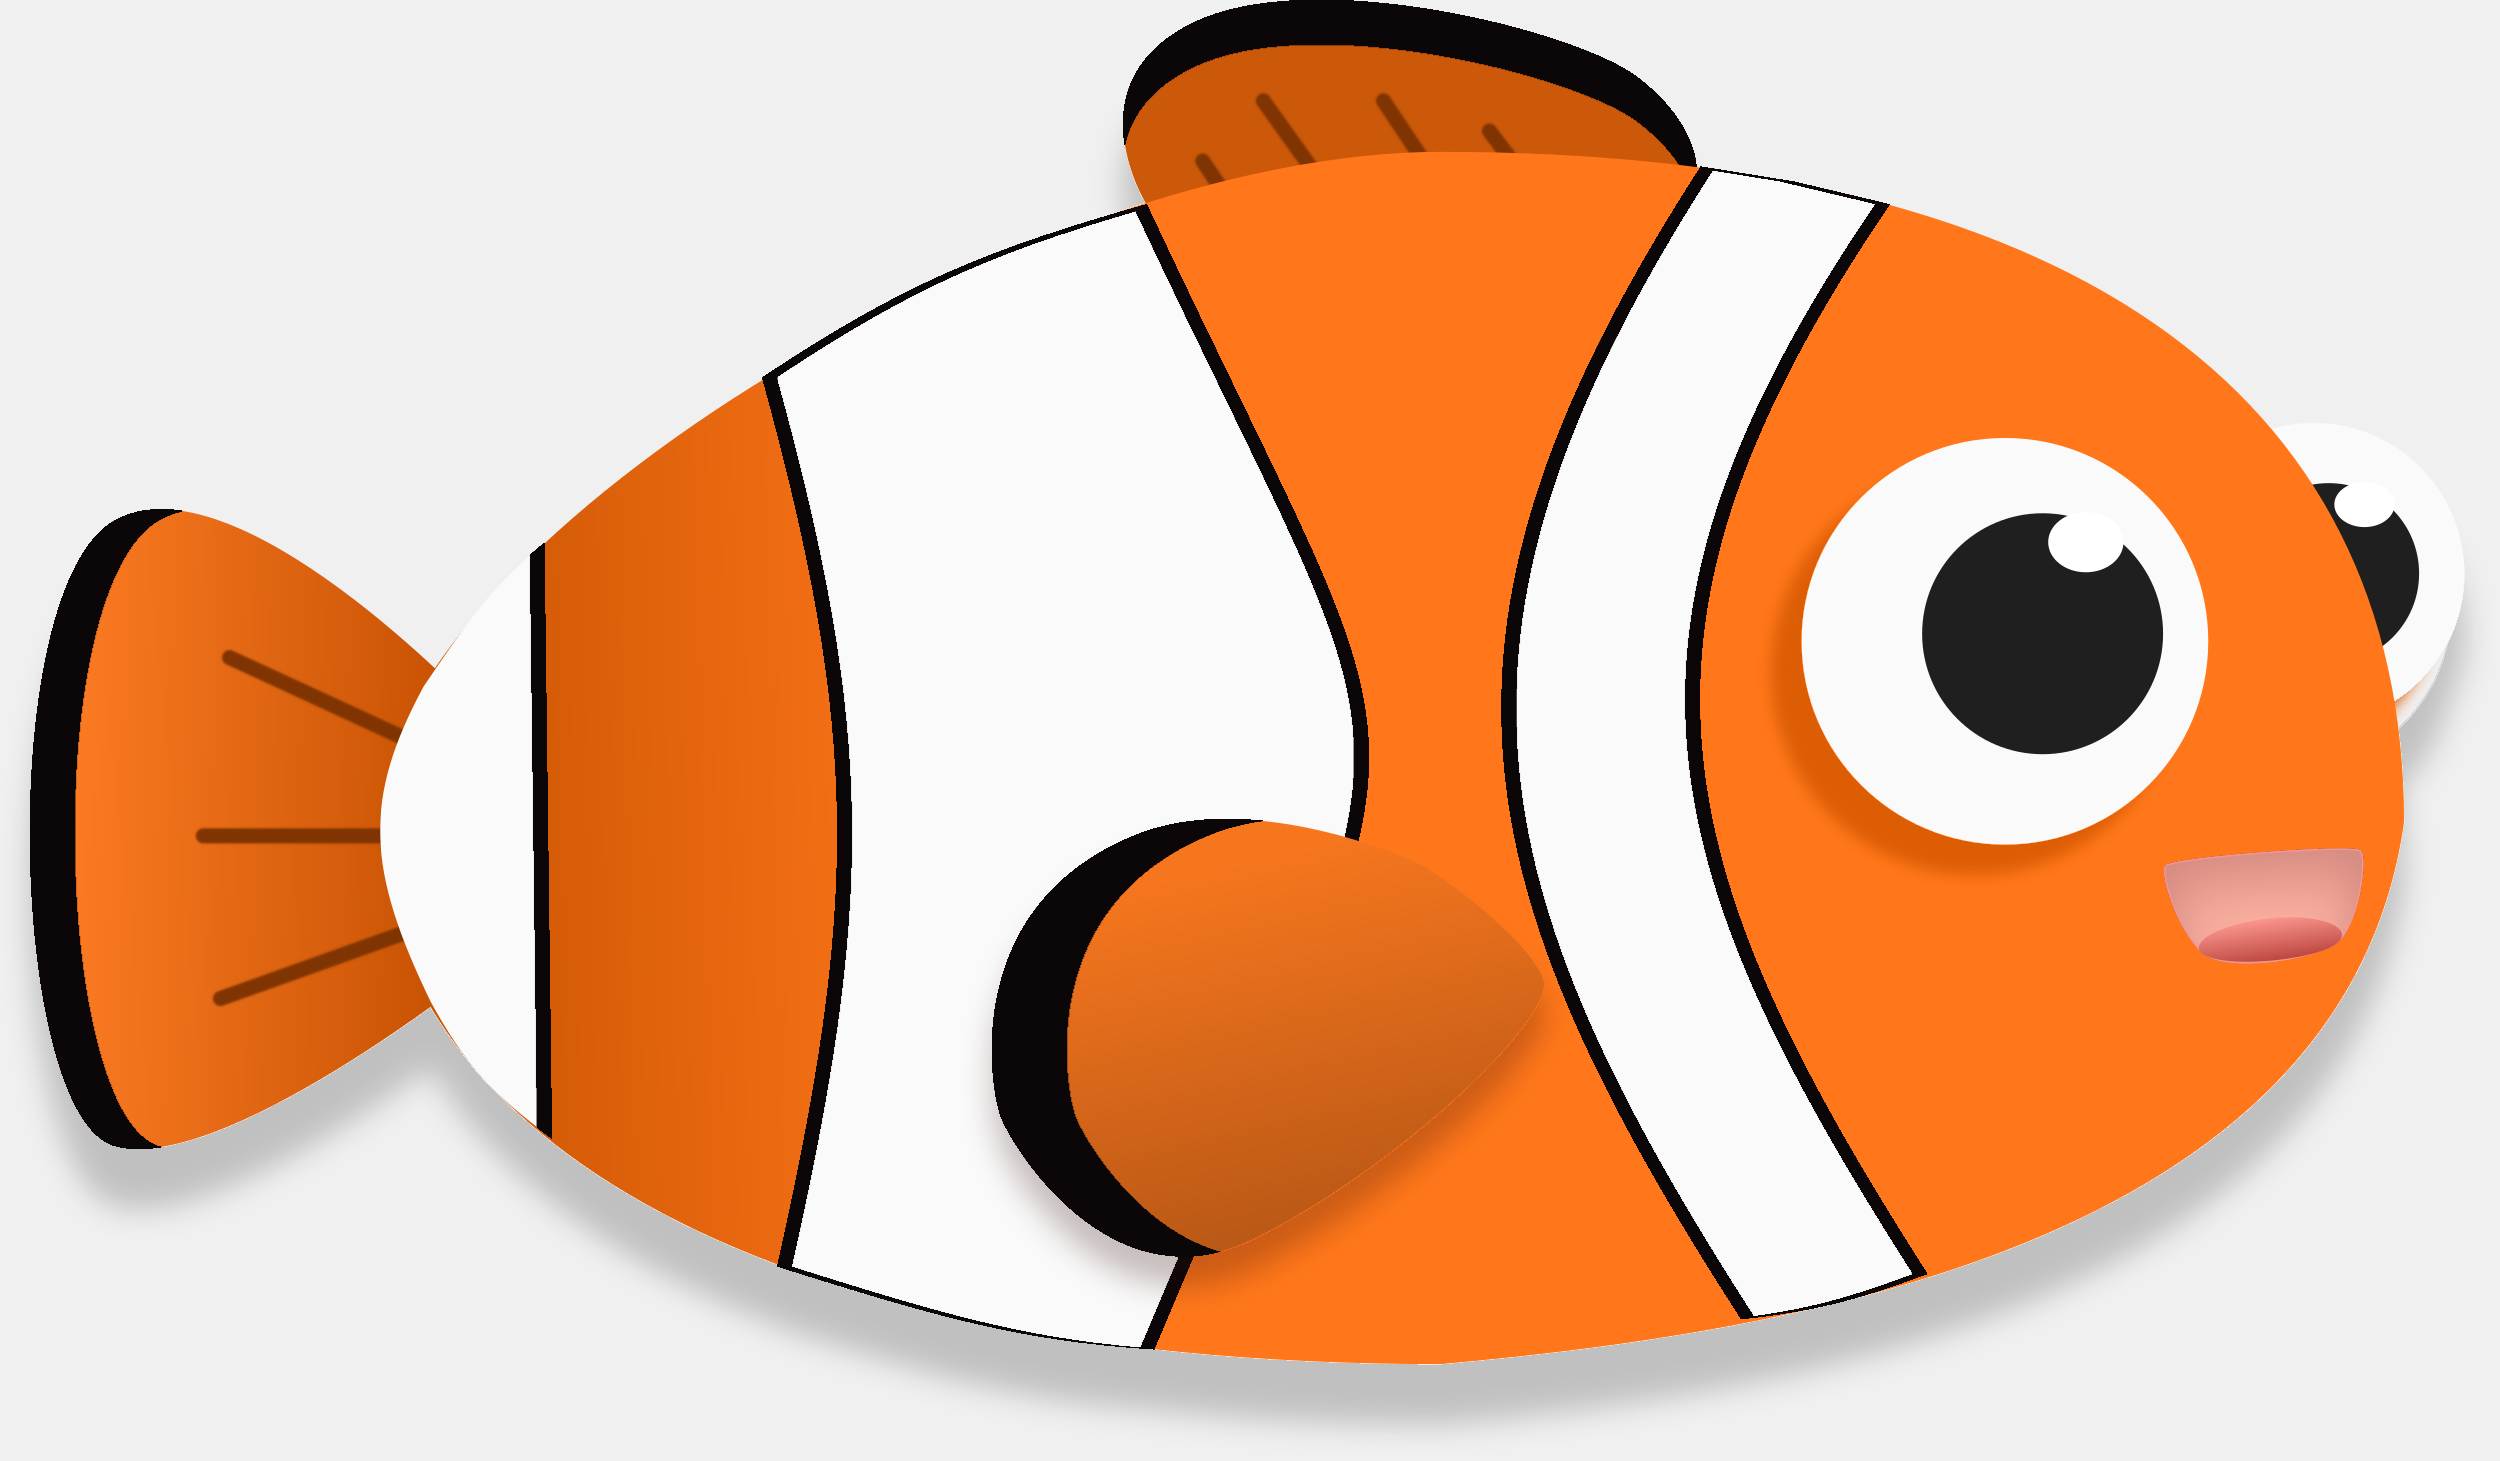
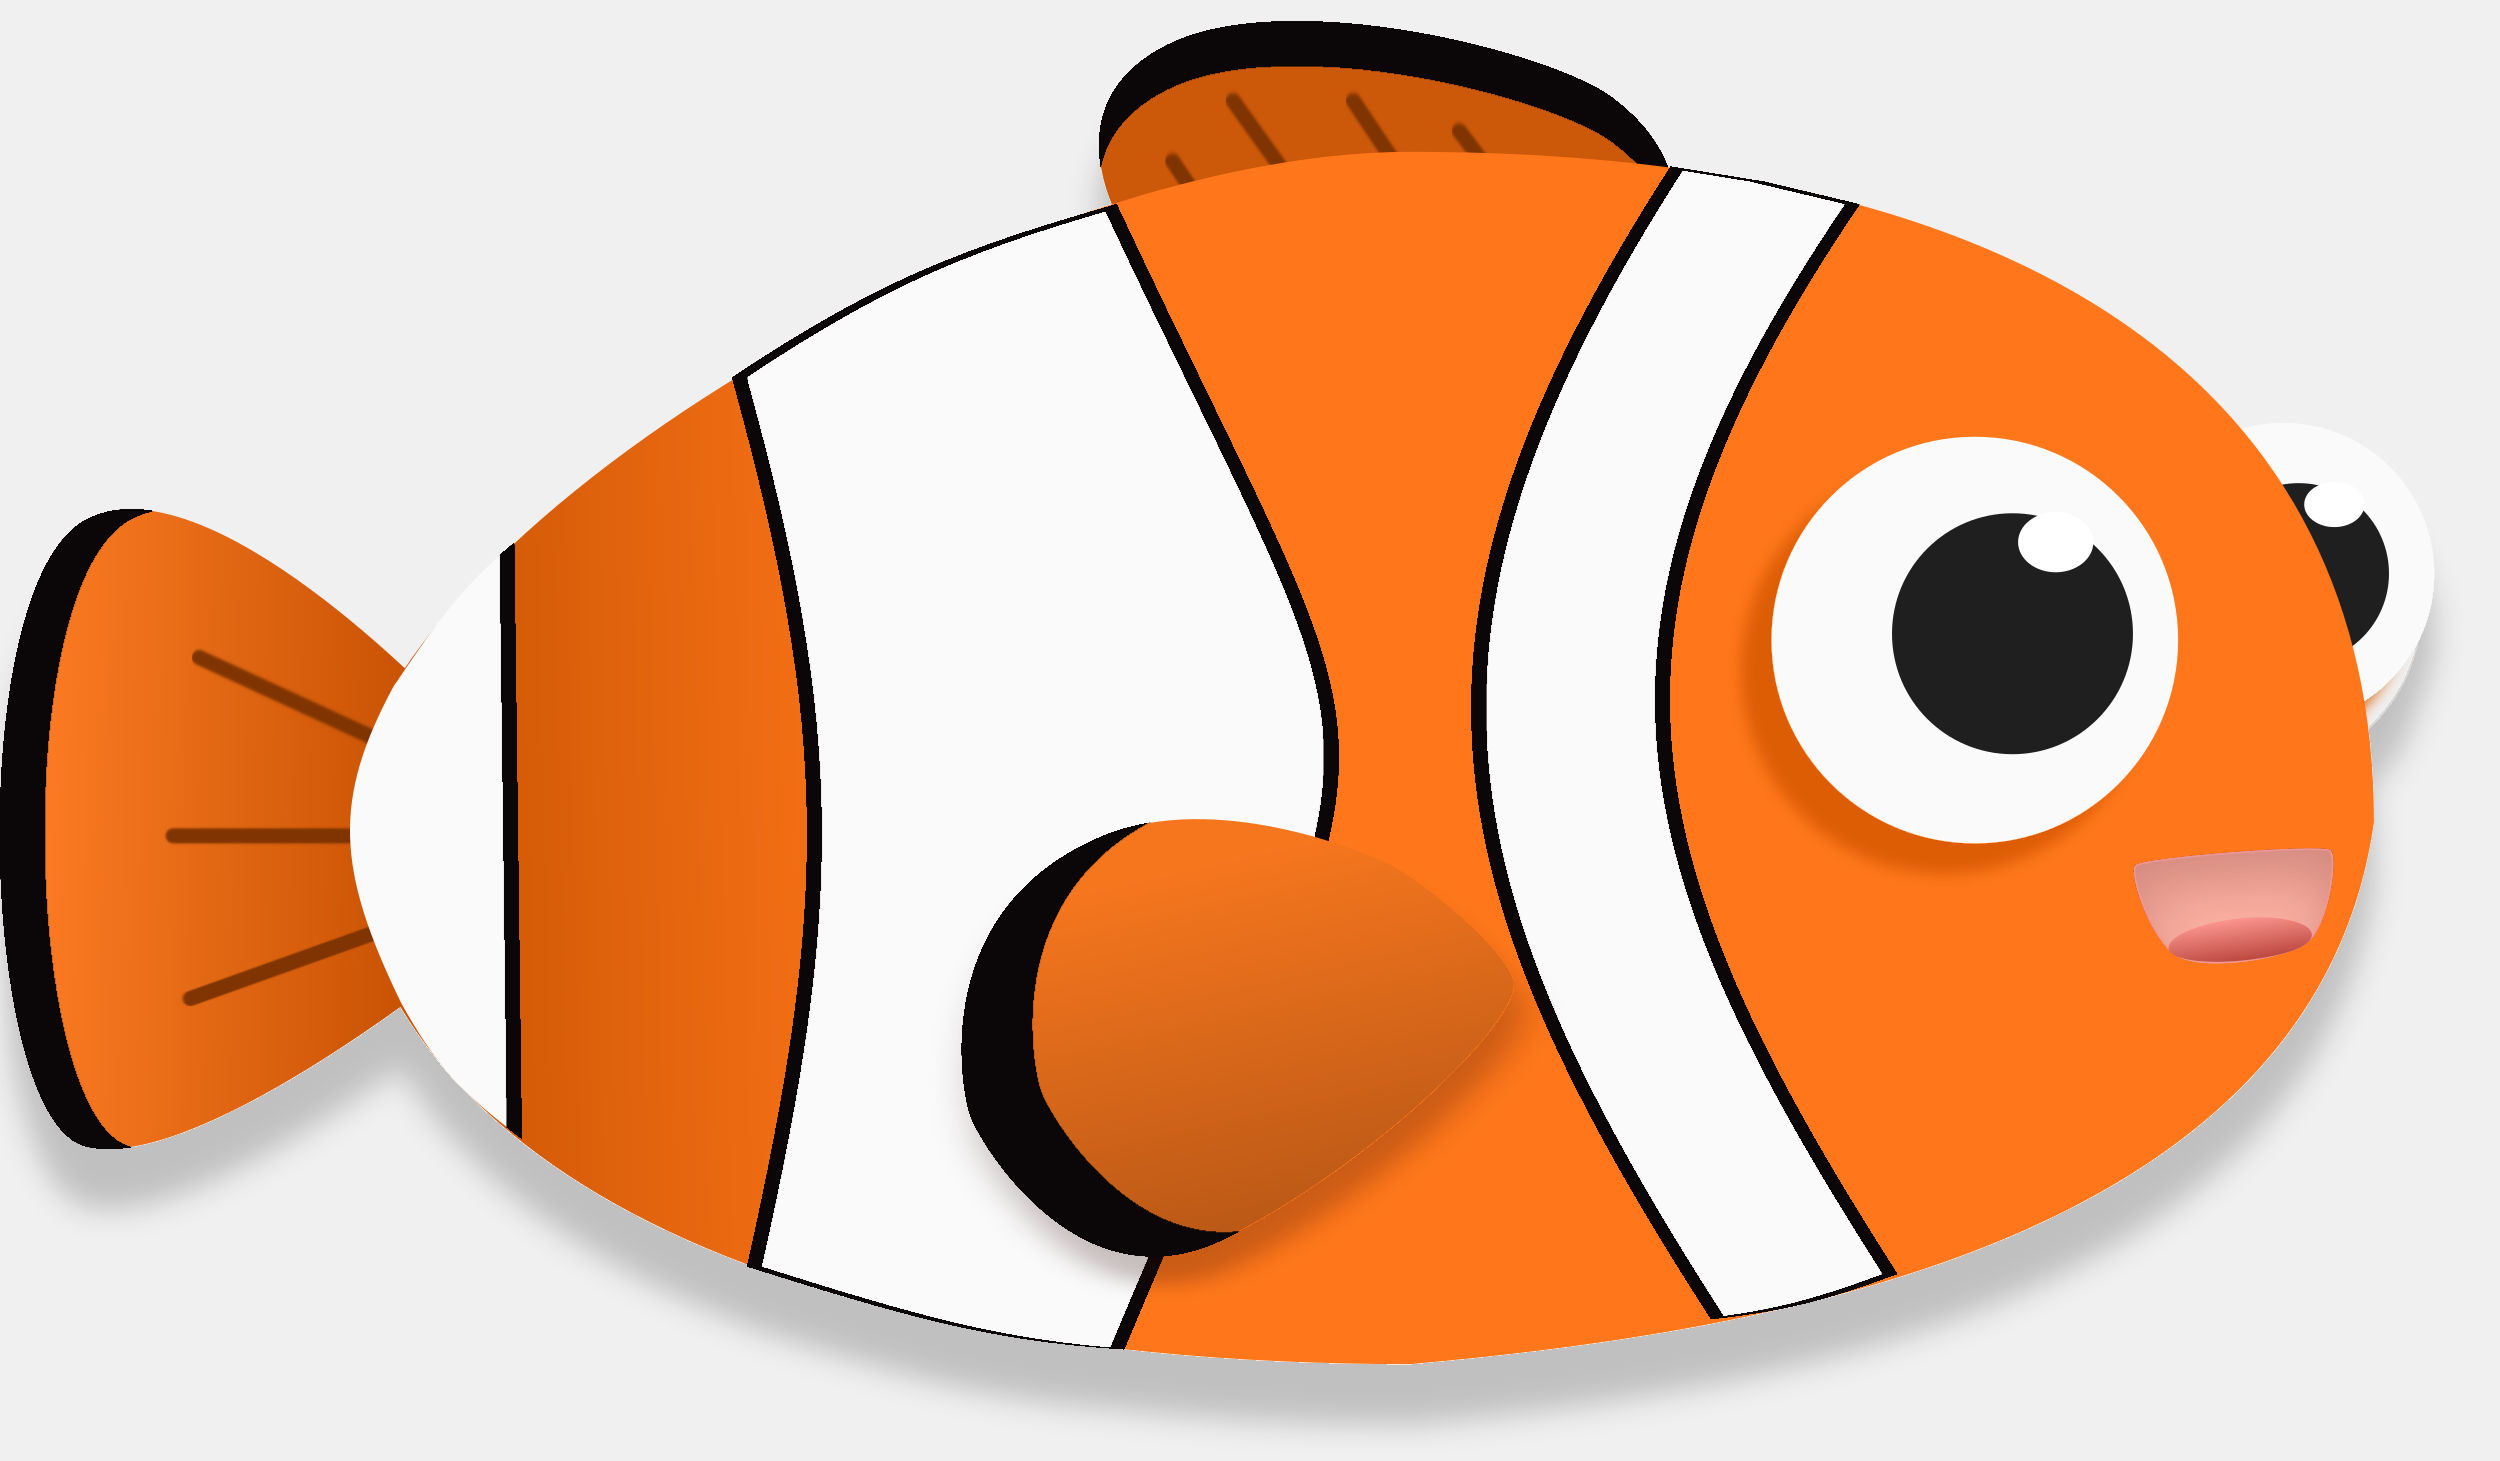
<svg xmlns="http://www.w3.org/2000/svg" width="166" height="97" viewBox="0 0 166 97" fill="none">
-   <g filter="url(#filter0_d_626_532)">
-     <g filter="url(#filter1_d_626_532)">
-       <circle cx="153.629" cy="38.08" r="10" fill="#FAFAFA" />
-     </g>
-     <circle cx="154.629" cy="38.08" r="6" fill="#1F1F1F" />
-     <g filter="url(#filter2_i_626_532)">
-       <path d="M79.129 1.58C87.129 -2.42 104.629 2.08 108.629 5.08C112.629 8.08 112.629 11.081 112.629 11.081L76.129 13.581C76.129 13.581 71.129 5.581 79.129 1.58Z" fill="#CC5809" />
-     </g>
-     <g filter="url(#filter3_f_626_532)">
-       <line x1="81.307" y1="12.861" x2="79.861" y2="10.693" stroke="#7F3401" stroke-linecap="round" />
-     </g>
-     <g filter="url(#filter4_f_626_532)">
-       <line x1="88.302" y1="12.884" x2="83.884" y2="6.697" stroke="#7F3401" stroke-linecap="round" />
-     </g>
-     <g filter="url(#filter5_f_626_532)">
-       <line x1="101.3" y1="11.9" x2="98.9" y2="8.7" stroke="#7F3401" stroke-linecap="round" />
-     </g>
-     <g filter="url(#filter6_f_626_532)">
-       <line x1="95.307" y1="11.861" x2="91.861" y2="6.693" stroke="#7F3401" stroke-linecap="round" />
-     </g>
-     <path d="M159.629 54.58C155.629 83.08 117.847 88.581 95.629 90.58C46.079 90.58 25.13 72.581 25.129 54.581C25.129 36.581 68.129 10.081 95.629 10.081C136.629 10.08 159.629 25.58 159.629 54.58Z" fill="url(#paint0_linear_626_532)" />
-     <g filter="url(#filter7_d_626_532)">
-       <circle cx="133.129" cy="42.58" r="13.5" fill="#FAFAFA" />
-     </g>
-     <circle cx="135.629" cy="42.08" r="8" fill="#1F1F1F" />
-     <ellipse cx="2.5" cy="2" rx="2.5" ry="2" transform="matrix(1 0 0 -1 136 38)" fill="white" />
-     <ellipse cx="2" cy="1.5" rx="2" ry="1.5" transform="matrix(1 0 0 -1 155 35)" fill="white" />
-     <g filter="url(#filter8_i_626_532)">
-       <path d="M7.631 34.58C15.63 30.08 31.631 47.08 31.631 47.08V64.58C31.631 64.58 14.631 78.08 7.631 76.08C0.631 74.08 -0.368 39.08 7.631 34.58Z" fill="url(#paint1_linear_626_532)" />
-     </g>
-     <g filter="url(#filter9_f_626_532)">
-       <line x1="26.5" y1="55.5" x2="13.5" y2="55.5" stroke="#7F3401" stroke-linecap="round" />
-     </g>
-     <g filter="url(#filter10_f_626_532)">
-       <line x1="27.697" y1="61.639" x2="14.639" y2="66.303" stroke="#7F3401" stroke-linecap="round" />
-     </g>
-     <g filter="url(#filter11_f_626_532)">
-       <line x1="27.337" y1="49.245" x2="15.244" y2="43.663" stroke="#7F3401" stroke-linecap="round" />
-     </g>
-     <g filter="url(#filter12_ii_626_532)">
-       <path d="M112.944 11.08L119.129 12.08L125.444 13.58C106.373 41.645 110.395 57.132 127.944 84.58C123.07 86.377 120.428 87.031 115.629 87.58C96.829 58.397 93.138 41.762 112.944 11.08Z" fill="#FAFAFA" />
-     </g>
-     <g filter="url(#filter13_i_626_532)">
-       <path d="M143.788 57.458C144.248 56.921 156.213 56.004 156.75 56.464C157.286 56.925 156.633 61.488 155.214 62.599C153.795 63.711 147.85 64.668 146.24 63.287C144.63 61.906 143.327 57.994 143.788 57.458Z" fill="#FBB0A1" />
-     </g>
-     <path d="M150.244 56.637C151.801 56.517 153.361 56.429 154.564 56.4C155.166 56.385 155.678 56.385 156.055 56.403C156.244 56.412 156.398 56.425 156.513 56.443C156.57 56.452 156.617 56.462 156.652 56.473C156.689 56.484 156.708 56.495 156.717 56.502C156.742 56.524 156.768 56.561 156.791 56.616C156.813 56.67 156.832 56.74 156.847 56.823C156.877 56.99 156.89 57.207 156.886 57.46C156.878 57.966 156.803 58.611 156.666 59.278C156.53 59.944 156.333 60.629 156.082 61.217C155.831 61.805 155.528 62.29 155.183 62.56C154.836 62.831 154.207 63.098 153.426 63.322C152.647 63.546 151.723 63.726 150.793 63.829C149.863 63.931 148.929 63.956 148.128 63.869C147.325 63.782 146.663 63.584 146.272 63.249C145.477 62.567 144.752 61.253 144.284 60.037C144.05 59.431 143.881 58.852 143.799 58.392C143.758 58.162 143.74 57.964 143.745 57.807C143.75 57.648 143.78 57.543 143.825 57.49C143.833 57.481 143.852 57.468 143.886 57.451C143.919 57.435 143.963 57.418 144.018 57.401C144.129 57.365 144.28 57.329 144.465 57.291C144.836 57.216 145.342 57.138 145.938 57.06C147.132 56.907 148.686 56.756 150.244 56.637Z" stroke="#EF9696" stroke-width="0.1" />
-     <path d="M155.5 62C155.616 62.787 153.917 63.419 151.297 63.735C148.676 64.05 146.121 63.784 146.005 62.997C145.889 62.21 147.919 61.316 150.54 61C153.16 60.684 155.384 61.213 155.5 62Z" fill="url(#paint2_linear_626_532)" />
-     <g filter="url(#filter14_ii_626_532)">
-       <path d="M50.629 25.08C60.257 18.677 65.887 16.509 76.129 13.58C95.677 55.313 95.752 43.873 76.629 89.58C67.801 89.027 62.184 87.414 51.629 84.08C57.008 60.065 57.187 48.866 50.629 25.08Z" fill="#FAFAFA" />
-     </g>
-     <g filter="url(#filter15_i_626_532)">
-       <path d="M28.129 45.58C30.79 41.67 32.465 39.102 36.129 36.08L36.629 75.58C32.53 72.527 30.819 70.535 28.629 66.58C24.31 57.685 24.093 53.083 28.129 45.58Z" fill="#FAFAFA" />
-     </g>
-     <g filter="url(#filter16_di_626_532)">
-       <path d="M75.364 55.48C82.714 52.478 92.522 56.539 94.206 57.359C95.891 58.179 101.598 62.519 102.471 65.028C103.344 67.536 92.827 77.522 83.279 82.25C73.731 86.978 67.09 75.933 66.435 74.051C65.781 72.17 63.725 60.232 75.364 55.48Z" fill="url(#paint3_linear_626_532)" />
+   <style>
+ svg { overflow: visible; }
+ @keyframes kf_Nemo_transform_0 {
+   0% {
+     transform: translate(80.815px, 45.29px) rotate(0rad) scaleX(1) scaleY(1) translate(-80.815px, -45.29px);
+   }
+   1.67% {
+     transform: translate(80.815px, 45.29px) rotate(0rad) scaleX(1) scaleY(1) translate(-80.815px, -45.29px);
+   }
+   3.33% {
+     transform: translate(80.815px, 45.29px) rotate(0rad) scaleX(1) scaleY(1) translate(-80.815px, -45.29px);
+   }
+   5% {
+     transform: translate(80.815px, 45.29px) rotate(-0.001rad) scaleX(0.999) scaleY(1) translate(-80.815px, -45.29px);
+   }
+   6.67% {
+     transform: translate(80.815px, 45.29px) rotate(-0.002rad) scaleX(0.999) scaleY(1) translate(-80.815px, -45.29px);
+   }
+   8.33% {
+     transform: translate(80.815px, 45.29px) rotate(-0.003rad) scaleX(0.998) scaleY(1) translate(-80.815px, -45.29px);
+   }
+   10% {
+     transform: translate(80.815px, 45.29px) rotate(-0.004rad) scaleX(0.998) scaleY(1) translate(-80.815px, -45.29px);
+   }
+   11.67% {
+     transform: translate(80.815px, 45.29px) rotate(-0.006rad) scaleX(0.997) scaleY(1) translate(-80.815px, -45.29px);
+   }
+   13.33% {
+     transform: translate(80.815px, 45.29px) rotate(-0.008rad) scaleX(0.996) scaleY(1) translate(-80.815px, -45.29px);
+   }
+   15% {
+     transform: translate(80.815px, 45.29px) rotate(-0.01rad) scaleX(0.994) scaleY(1) translate(-80.815px, -45.29px);
+   }
+   16.67% {
+     transform: translate(80.815px, 45.29px) rotate(-0.012rad) scaleX(0.993) scaleY(1) translate(-80.815px, -45.29px);
+   }
+   18.33% {
+     transform: translate(80.815px, 45.29px) rotate(-0.015rad) scaleX(0.991) scaleY(1) translate(-80.815px, -45.29px);
+   }
+   20% {
+     transform: translate(80.815px, 45.29px) rotate(-0.017rad) scaleX(0.989) scaleY(1) translate(-80.815px, -45.29px);
+   }
+   21.67% {
+     transform: translate(80.815px, 45.29px) rotate(-0.02rad) scaleX(0.987) scaleY(1) translate(-80.815px, -45.29px);
+   }
+   23.33% {
+     transform: translate(80.815px, 45.29px) rotate(-0.022rad) scaleX(0.986) scaleY(1) translate(-80.815px, -45.29px);
+   }
+   25% {
+     transform: translate(80.815px, 45.29px) rotate(-0.024rad) scaleX(0.984) scaleY(1) translate(-80.815px, -45.29px);
+   }
+   26.67% {
+     transform: translate(80.815px, 45.29px) rotate(-0.026rad) scaleX(0.983) scaleY(1) translate(-80.815px, -45.29px);
+   }
+   28.33% {
+     transform: translate(80.815px, 45.29px) rotate(-0.028rad) scaleX(0.982) scaleY(1) translate(-80.815px, -45.29px);
+   }
+   30% {
+     transform: translate(80.815px, 45.29px) rotate(-0.03rad) scaleX(0.982) scaleY(1) translate(-80.815px, -45.29px);
+   }
+   31.67% {
+     transform: translate(80.815px, 45.29px) rotate(-0.032rad) scaleX(0.981) scaleY(1) translate(-80.815px, -45.29px);
+   }
+   33.33% {
+     transform: translate(80.815px, 45.29px) rotate(-0.033rad) scaleX(0.981) scaleY(1) translate(-80.815px, -45.29px);
+   }
+   35% {
+     transform: translate(80.815px, 45.29px) rotate(-0.034rad) scaleX(0.98) scaleY(1) translate(-80.815px, -45.29px);
+   }
+   36.67% {
+     transform: translate(80.815px, 45.29px) rotate(-0.034rad) scaleX(0.98) scaleY(1) translate(-80.815px, -45.29px);
+   }
+   38.3% {
+     transform: translate(80.815px, 45.29px) rotate(-0.035rad) scaleX(0.98) scaleY(1) translate(-80.815px, -45.29px);
+   }
+   38.33% {
+     transform: translate(80.815px, 45.29px) rotate(-0.035rad) scaleX(0.98) scaleY(1) translate(-80.815px, -45.29px);
+   }
+   40% {
+     transform: translate(80.815px, 45.29px) rotate(-0.035rad) scaleX(0.98) scaleY(1) translate(-80.815px, -45.29px);
+   }
+   40.54% {
+     transform: translate(80.815px, 45.29px) rotate(-0.035rad) scaleX(0.98) scaleY(1) translate(-80.815px, -45.29px);
+   }
+   41.67% {
+     transform: translate(80.815px, 45.29px) rotate(-0.035rad) scaleX(0.98) scaleY(1) translate(-80.815px, -45.29px);
+   }
+   43.33% {
+     transform: translate(80.815px, 45.29px) rotate(-0.035rad) scaleX(0.98) scaleY(1) translate(-80.815px, -45.29px);
+   }
+   45% {
+     transform: translate(80.815px, 45.29px) rotate(-0.034rad) scaleX(0.981) scaleY(1) translate(-80.815px, -45.29px);
+   }
+   46.67% {
+     transform: translate(80.815px, 45.29px) rotate(-0.034rad) scaleX(0.981) scaleY(1) translate(-80.815px, -45.29px);
+   }
+   48.33% {
+     transform: translate(80.815px, 45.29px) rotate(-0.033rad) scaleX(0.982) scaleY(1) translate(-80.815px, -45.29px);
+   }
+   50% {
+     transform: translate(80.815px, 45.29px) rotate(-0.032rad) scaleX(0.982) scaleY(1) translate(-80.815px, -45.29px);
+   }
+   51.67% {
+     transform: translate(80.815px, 45.29px) rotate(-0.031rad) scaleX(0.983) scaleY(1) translate(-80.815px, -45.29px);
+   }
+   53.33% {
+     transform: translate(80.815px, 45.29px) rotate(-0.03rad) scaleX(0.984) scaleY(1) translate(-80.815px, -45.29px);
+   }
+   55% {
+     transform: translate(80.815px, 45.29px) rotate(-0.029rad) scaleX(0.985) scaleY(1) translate(-80.815px, -45.29px);
+   }
+   56.67% {
+     transform: translate(80.815px, 45.29px) rotate(-0.027rad) scaleX(0.987) scaleY(1) translate(-80.815px, -45.29px);
+   }
+   58.33% {
+     transform: translate(80.815px, 45.29px) rotate(-0.025rad) scaleX(0.988) scaleY(1) translate(-80.815px, -45.29px);
+   }
+   60% {
+     transform: translate(80.815px, 45.29px) rotate(-0.023rad) scaleX(0.989) scaleY(1) translate(-80.815px, -45.29px);
+   }
+   61.67% {
+     transform: translate(80.815px, 45.29px) rotate(-0.021rad) scaleX(0.991) scaleY(1) translate(-80.815px, -45.29px);
+   }
+   63.33% {
+     transform: translate(80.815px, 45.29px) rotate(-0.019rad) scaleX(0.992) scaleY(1) translate(-80.815px, -45.29px);
+   }
+   65% {
+     transform: translate(80.815px, 45.29px) rotate(-0.017rad) scaleX(0.994) scaleY(1) translate(-80.815px, -45.29px);
+   }
+   66.67% {
+     transform: translate(80.815px, 45.29px) rotate(-0.015rad) scaleX(0.995) scaleY(1) translate(-80.815px, -45.29px);
+   }
+   68.33% {
+     transform: translate(80.815px, 45.29px) rotate(-0.013rad) scaleX(0.996) scaleY(1) translate(-80.815px, -45.29px);
+   }
+   70% {
+     transform: translate(80.815px, 45.29px) rotate(-0.011rad) scaleX(0.997) scaleY(1) translate(-80.815px, -45.29px);
+   }
+   71.67% {
+     transform: translate(80.815px, 45.29px) rotate(-0.009rad) scaleX(0.998) scaleY(1) translate(-80.815px, -45.29px);
+   }
+   73.33% {
+     transform: translate(80.815px, 45.29px) rotate(-0.008rad) scaleX(0.998) scaleY(1) translate(-80.815px, -45.29px);
+   }
+   75% {
+     transform: translate(80.815px, 45.29px) rotate(-0.006rad) scaleX(0.999) scaleY(1) translate(-80.815px, -45.29px);
+   }
+   76.67% {
+     transform: translate(80.815px, 45.29px) rotate(-0.005rad) scaleX(0.999) scaleY(1) translate(-80.815px, -45.29px);
+   }
+   78.33% {
+     transform: translate(80.815px, 45.29px) rotate(-0.003rad) scaleX(1) scaleY(1) translate(-80.815px, -45.29px);
+   }
+   80% {
+     transform: translate(80.815px, 45.29px) rotate(-0.002rad) scaleX(1) scaleY(1) translate(-80.815px, -45.29px);
+   }
+   81.67% {
+     transform: translate(80.815px, 45.29px) rotate(-0.002rad) scaleX(1) scaleY(1) translate(-80.815px, -45.29px);
+   }
+   82.9% {
+     transform: translate(80.815px, 45.29px) rotate(-0.001rad) scaleX(1) scaleY(1) translate(-80.815px, -45.29px);
+   }
+   83.33% {
+     transform: translate(80.815px, 45.29px) rotate(-0.001rad) scaleX(1) scaleY(1) translate(-80.815px, -45.29px);
+   }
+   85% {
+     transform: translate(80.815px, 45.29px) rotate(0rad) scaleX(1) scaleY(1) translate(-80.815px, -45.29px);
+   }
+   86.67% {
+     transform: translate(80.815px, 45.29px) rotate(0rad) scaleX(1) scaleY(1) translate(-80.815px, -45.29px);
+   }
+   88.33% {
+     transform: translate(80.815px, 45.29px) rotate(0rad) scaleX(1) scaleY(1) translate(-80.815px, -45.29px);
+   }
+   88.99% {
+     transform: translate(80.815px, 45.29px) rotate(0rad) scaleX(1) scaleY(1) translate(-80.815px, -45.29px);
+   }
+   90% {
+     transform: translate(80.815px, 45.29px) rotate(0rad) scaleX(1) scaleY(1) translate(-80.815px, -45.29px);
+   }
+   91.67% {
+     transform: translate(80.815px, 45.29px) rotate(0rad) scaleX(1) scaleY(1) translate(-80.815px, -45.29px);
+   }
+   93.33% {
+     transform: translate(80.815px, 45.29px) rotate(0rad) scaleX(1) scaleY(1) translate(-80.815px, -45.29px);
+   }
+   95% {
+     transform: translate(80.815px, 45.29px) rotate(0rad) scaleX(1) scaleY(1) translate(-80.815px, -45.29px);
+   }
+   96.67% {
+     transform: translate(80.815px, 45.29px) rotate(0rad) scaleX(1) scaleY(1) translate(-80.815px, -45.29px);
+   }
+   98.33% {
+     transform: translate(80.815px, 45.29px) rotate(0rad) scaleX(1) scaleY(1) translate(-80.815px, -45.29px);
+   }
+   100% {
+     transform: translate(80.815px, 45.29px) rotate(0rad) scaleX(1) scaleY(1) translate(-80.815px, -45.29px);
+   }
+ }
+ #Nemo {
+   transform-origin: 0 0;
+   animation: kf_Nemo_transform_0 2s linear infinite;
+ }
+ @keyframes kf_Frame_8_transform_0 {
+   0% {
+     transform: translateX(141.629px) translateY(28.08px) translate(10px, 10px) scaleX(1) scaleY(1) translate(-10px, -10px);
+   }
+   70.3% {
+     animation-timing-function: cubic-bezier(0.5, 0, 0.5, 1);
+     transform: translateX(141.629px) translateY(28.08px) translate(10px, 10px) scaleX(1) scaleY(1) translate(-10px, -10px);
+   }
+   87.35% {
+     transform: translateX(141.629px) translateY(28.08px) translate(10px, 10px) scaleX(1) scaleY(0.05) translate(-10px, -10px);
+   }
+   100% {
+     transform: translateX(141.629px) translateY(28.08px) translate(10px, 10px) scaleX(1) scaleY(0.937) translate(-10px, -10px);
+   }
+ }
+ #Frame_8 {
+   transform-origin: 0 0;
+   animation: kf_Frame_8_transform_0 2s linear infinite;
+ }
+ @keyframes kf_Rectangle_8_transform_0 {
+   0% {
+     animation-timing-function: cubic-bezier(0.5, 0, 0.5, 1);
+     transform: translateX(72.988px) translateY(1.414px) translate(19.022px, 6.79px) scaleX(1) scaleY(1) translate(-19.022px, -6.79px);
+   }
+   70.3% {
+     transform: translateX(72.988px) translateY(1.414px) translate(19.022px, 6.79px) scaleX(1) scaleY(0.76) translate(-19.022px, -6.79px);
+   }
+   95.3% {
+     transform: translateX(72.988px) translateY(1.414px) translate(19.022px, 6.79px) scaleX(1) scaleY(0.824) translate(-19.022px, -6.79px);
+   }
+   100% {
+     transform: translateX(72.988px) translateY(1.414px) translate(19.022px, 6.79px) scaleX(1) scaleY(0.853) translate(-19.022px, -6.79px);
+   }
+ }
+ #Rectangle_8 {
+   transform-origin: 0 0;
+   animation: kf_Rectangle_8_transform_0 2s linear infinite;
+ }
+ @keyframes kf_Frame_7_transform_0 {
+   0% {
+     transform: translateX(117.629px) translateY(29px) translate(13.5px, 13.5px) scaleX(1) scaleY(1) translate(-13.5px, -13.5px);
+   }
+   70.3% {
+     animation-timing-function: cubic-bezier(0.5, 0, 0.5, 1);
+     transform: translateX(117.629px) translateY(29px) translate(13.5px, 13.5px) scaleX(1) scaleY(1) translate(-13.5px, -13.5px);
+   }
+   87.35% {
+     transform: translateX(117.629px) translateY(29px) translate(13.5px, 13.5px) scaleX(1) scaleY(0.05) translate(-13.5px, -13.5px);
+   }
+   100% {
+     transform: translateX(117.629px) translateY(29px) translate(13.5px, 13.5px) scaleX(1) scaleY(0.937) translate(-13.5px, -13.5px);
+   }
+ }
+ #Frame_7 {
+   transform-origin: 0 0;
+   animation: kf_Frame_7_transform_0 2s linear infinite;
+ }
+ @keyframes kf_Rectangle_9_transform_0 {
+   0% {
+     animation-timing-function: cubic-bezier(0.5, 0, 0.5, 1);
+     transform: translateY(33.822px) translate(29.631px, 21.23px) scaleX(1) scaleY(1) translate(-29.631px, -21.23px);
+   }
+   22.02% {
+     animation-timing-function: cubic-bezier(0.5, 0, 0.5, 1);
+     transform: translateY(33.822px) translate(29.631px, 21.23px) scaleX(0.9) scaleY(1) translate(-29.631px, -21.23px);
+   }
+   45.05% {
+     transform: translateY(33.822px) translate(29.631px, 21.23px) scaleX(1) scaleY(1) translate(-29.631px, -21.23px);
+   }
+   100% {
+     transform: translateY(33.822px) translate(29.631px, 21.23px) scaleX(1) scaleY(1) translate(-29.631px, -21.23px);
+   }
+ }
+ #Rectangle_9 {
+   transform-origin: 0 0;
+   animation: kf_Rectangle_9_transform_0 2s linear infinite;
+ }
+ @keyframes kf_Rectangle_3_transform_0 {
+   0% {
+     animation-timing-function: cubic-bezier(0.5, 0, 0.5, 1);
+     transform: translateX(59.629px) translateY(60.24px) translate(22.073px, 7.143px) rotate(0rad) translate(-22.073px, -7.143px) rotate(-0.335rad) scaleX(1) scaleY(1);
+   }
+   28.51% {
+     animation-timing-function: cubic-bezier(0.5, 0, 0.5, 1);
+     transform: translateX(59.629px) translateY(60.24px) translate(22.073px, 7.143px) rotate(-0.14rad) translate(-22.073px, -7.143px) rotate(-0.335rad) scaleX(1) scaleY(1);
+   }
+   57.01% {
+     transform: translateX(59.629px) translateY(60.24px) translate(22.073px, 7.143px) rotate(0rad) translate(-22.073px, -7.143px) rotate(-0.335rad) scaleX(1) scaleY(1);
+   }
+   100% {
+     transform: translateX(59.629px) translateY(60.24px) translate(22.073px, 7.143px) rotate(0rad) translate(-22.073px, -7.143px) rotate(-0.335rad) scaleX(1) scaleY(1);
+   }
+ }
+ #Rectangle_3 {
+   transform-origin: 0 0;
+   animation: kf_Rectangle_3_transform_0 2s linear infinite;
+ }
+ </style>
+   <g id="Nemo">
+     <g id="Nemo_2" filter="url(#filter0_d_1095_34484)">
+       <g id="Frame_8" transform="translate(141.629 28.0804)">
+         <g id="Ellipse_10" filter="url(#filter1_d_1095_34484)">
+           <circle cx="10" cy="10" r="10" id="Ellipse_10_bg_0" fill="#FAFAFA">
+ </circle>
+         </g>
+         <circle id="Ellipse_11" transform="translate(5 4)" cx="6" cy="6" r="6" fill="#1F1F1F" />
+         <ellipse id="Ellipse_14" transform="matrix(1 0 0 -1 11.3706 6.91956)" cx="2" cy="1.5" rx="2" ry="1.5" fill="white" />
+       </g>
+       <g id="Rectangle_8" filter="url(#filter2_i_1095_34484)" transform="translate(72.9878 1.41405)">
+         <path d="M4.543 1.58C12.544 -2.42 30.044 2.08 34.044 5.08C38.044 8.08 38.043 11.081 38.043 11.081L1.543 13.581C1.543 13.581 -3.457 5.581 4.543 1.58Z" id="Rectangle_8_bg_0" fill="#CC5809">
+ </path>
+       </g>
+       <g id="Line_12" filter="url(#filter3_f_1095_34484)" transform="translate(80 13) rotate(-123.69)">
+         <line x1="0.5" y1="-0.5" x2="3.106" y2="-0.5" stroke="#7F3401" stroke-linecap="round" />
+       </g>
+       <g id="Line_11" filter="url(#filter4_f_1095_34484)" transform="translate(87 13) rotate(-125.538)">
+         <line x1="0.5" y1="-0.5" x2="8.102" y2="-0.5" stroke="#7F3401" stroke-linecap="round" />
+       </g>
+       <g id="Line_9" filter="url(#filter5_f_1095_34484)" transform="translate(100 12) rotate(-126.87)">
+         <line x1="0.5" y1="-0.5" x2="4.5" y2="-0.5" stroke="#7F3401" stroke-linecap="round" />
+       </g>
+       <g id="Line_10" filter="url(#filter6_f_1095_34484)" transform="translate(94 12) rotate(-123.69)">
+         <line x1="0.5" y1="-0.5" x2="6.711" y2="-0.5" stroke="#7F3401" stroke-linecap="round" />
+       </g>
+       <path id="Krop" transform="translate(23.1294 10.0805)" d="M134.5 44.5C130.5 73 92.717 78.5 70.5 80.5C20.949 80.5 5.93848e-05 62.5 0 44.5C-2.96924e-05 26.5 43 0 70.5 0C111.5 -1.52588e-05 134.5 15.5 134.5 44.5Z" fill="url(#paint0_linear_1095_34484)" />
+       <g id="Frame_7" transform="translate(117.629 29)">
+         <g id="Ellipse_8" filter="url(#filter7_d_1095_34484)">
+           <circle cx="13.5" cy="13.5" r="13.5" id="Ellipse_8_bg_0" fill="#FAFAFA">
+ </circle>
+         </g>
+         <circle id="Ellipse_9" transform="translate(8 5.08044)" cx="8" cy="8" r="8" fill="#1F1F1F" />
+         <ellipse id="Ellipse_13" transform="matrix(1 0 0 -1 16.3706 9)" cx="2.5" cy="2" rx="2.5" ry="2" fill="white" />
+       </g>
+       <g id="Rectangle_9" filter="url(#filter8_i_1095_34484)" transform="translate(0 33.8222)">
+         <path d="M5.631 0.758C13.63 -3.742 29.631 13.258 29.631 13.258V30.758C29.631 30.758 12.631 44.258 5.631 42.258C-1.369 40.258 -2.368 5.258 5.631 0.758Z" fill="url(#paint1_linear_1095_34484)" />
+       </g>
+       <g id="Line_7" filter="url(#filter9_f_1095_34484)" transform="matrix(-1 0 0 -1 25 55)">
+         <line x1="0.5" y1="-0.5" x2="13.5" y2="-0.5" stroke="#7F3401" stroke-linecap="round" />
+       </g>
+       <g id="Line_8" filter="url(#filter10_f_1095_34484)" transform="translate(26 61) rotate(160.346)">
+         <line x1="0.5" y1="-0.5" x2="14.366" y2="-0.5" stroke="#7F3401" stroke-linecap="round" />
+       </g>
+       <g id="Line_6" filter="url(#filter11_f_1095_34484)" transform="translate(26 49) rotate(-155.225)">
+         <line x1="0.5" y1="-0.5" x2="13.818" y2="-0.5" stroke="#7F3401" stroke-linecap="round" />
+       </g>
+       <g id="Rectangle_4" filter="url(#filter12_ii_1095_34484)" transform="translate(97.7109 11.0804)">
+         <path d="M13.233 0L19.419 1L25.733 2.5C6.662 30.564 10.684 46.051 28.233 73.5C23.359 75.297 20.717 75.95 15.918 76.5C-2.882 47.316 -6.573 30.681 13.233 0Z" id="Rectangle_4_bg_0" fill="#FAFAFA">
+ </path>
+       </g>
+       <g id="Rectangle_5" transform="translate(141.629 57.0935) rotate(-4.38151)">
+         <mask id="path-18-inside-1_1095_34484" fill="white">
+           <path d="M0.13 0.375C0.63 -0.125 12.63 -0.125 13.13 0.375C13.63 0.875 12.63 5.375 11.13 6.375C9.63 7.375 3.63 7.875 2.13 6.375C0.63 4.875 -0.37 0.875 0.13 0.375Z" />
+         </mask>
+         <g filter="url(#filter13_i_1095_34484)">
+           <path d="M0.13 0.375C0.63 -0.125 12.63 -0.125 13.13 0.375C13.63 0.875 12.63 5.375 11.13 6.375C9.63 7.375 3.63 7.875 2.13 6.375C0.63 4.875 -0.37 0.875 0.13 0.375Z" id="Rectangle_5_bg_0" fill="#FBB0A1">
+ </path>
+         </g>
+         <path d="M0.13 0.375C0.63 -0.125 12.63 -0.125 13.13 0.375C13.63 0.875 12.63 5.375 11.13 6.375C9.63 7.375 3.63 7.875 2.13 6.375C0.63 4.875 -0.37 0.875 0.13 0.375Z" stroke="#EF9696" stroke-width="0.2" mask="url(#path-18-inside-1_1095_34484)" />
+       </g>
+       <path id="Ellipse_12" transform="translate(143.822 61.627) rotate(-7.58612)" d="M9.544 1.647C9.555 2.443 7.788 2.845 5.149 2.812C2.509 2.779 0.011 2.177 4.20082e-05 1.382C-0.011 0.586 2.12 -0.032 4.759 0.001C7.398 0.034 9.533 0.852 9.544 1.647Z" fill="url(#paint2_linear_1095_34484)" />
+       <g id="Rectangle_6" filter="url(#filter14_ii_1095_34484)" transform="translate(48.6294 13.5804)">
+         <path d="M0 11.5C9.628 5.096 15.257 2.929 25.5 0C45.048 41.733 45.123 30.293 26 76C17.172 75.447 11.555 73.834 1 70.5C6.379 46.485 6.557 35.285 0 11.5Z" id="Rectangle_6_bg_0" fill="#FAFAFA">
+ </path>
+       </g>
+       <g id="Rectangle_7" filter="url(#filter15_i_1095_34484)" transform="translate(23.2397 36.0804)">
+         <path d="M2.889 9.5C5.55 5.59 7.226 3.021 10.889 0L11.389 39.5C7.291 36.447 5.579 34.454 3.389 30.5C-0.93 21.605 -1.147 17.003 2.889 9.5Z" id="Rectangle_7_bg_0" fill="#FAFAFA">
+ </path>
+       </g>
+       <g id="Rectangle_3" filter="url(#filter16_di_1095_34484)" transform="translate(59.6294 60.2395) rotate(-19.1853)">
+         <path d="M14.536 0.018C22.464 -0.401 30.393 6.657 31.714 7.985C33.036 9.313 37 15.288 37 17.944C37 20.599 23.786 26.575 13.214 27.902C2.643 29.23 0 16.616 0 14.624C0 12.632 1.982 0.682 14.536 0.018Z" fill="url(#paint3_linear_1095_34484)" />
+       </g>
    </g>
  </g>
  <defs>
-     <filter id="filter0_d_626_532" x="0" y="0" width="165.629" height="96.58" filterUnits="userSpaceOnUse" color-interpolation-filters="sRGB">
+     <filter id="filter0_d_1095_34484" x="-2" y="0" width="165.629" height="96.58" filterUnits="userSpaceOnUse" color-interpolation-filters="sRGB">
      <feFlood flood-opacity="0" result="BackgroundImageFix" />
      <feColorMatrix in="SourceAlpha" type="matrix" values="0 0 0 0 0 0 0 0 0 0 0 0 0 0 0 0 0 0 127 0" result="hardAlpha" />
      <feOffset dy="4" />
      <feGaussianBlur stdDeviation="1" />
      <feComposite in2="hardAlpha" operator="out" />
      <feColorMatrix type="matrix" values="0 0 0 0 0 0 0 0 0 0 0 0 0 0 0 0 0 0 0.2 0" />
-       <feBlend mode="normal" in2="BackgroundImageFix" result="effect1_dropShadow_626_532" />
-       <feBlend mode="normal" in="SourceGraphic" in2="effect1_dropShadow_626_532" result="shape" />
-     </filter>
-     <filter id="filter1_d_626_532" x="140.629" y="28.08" width="23" height="23" filterUnits="userSpaceOnUse" color-interpolation-filters="sRGB">
+       <feBlend mode="normal" in2="BackgroundImageFix" result="effect1_dropShadow_1095_34484" />
+       <feBlend mode="normal" in="SourceGraphic" in2="effect1_dropShadow_1095_34484" result="shape" />
+     </filter>
+     <filter id="filter1_d_1095_34484" x="-3" y="0" width="23" height="23" filterUnits="userSpaceOnUse" color-interpolation-filters="sRGB">
      <feFlood flood-opacity="0" result="BackgroundImageFix" />
      <feColorMatrix in="SourceAlpha" type="matrix" values="0 0 0 0 0 0 0 0 0 0 0 0 0 0 0 0 0 0 127 0" result="hardAlpha" />
      <feOffset dx="-2" dy="2" />
      <feGaussianBlur stdDeviation="0.5" />
      <feComposite in2="hardAlpha" operator="out" />
      <feColorMatrix type="matrix" values="0 0 0 0 0.865 0 0 0 0 0.365 0 0 0 0 0.021 0 0 0 1 0" />
-       <feBlend mode="normal" in2="BackgroundImageFix" result="effect1_dropShadow_626_532" />
-       <feBlend mode="normal" in="SourceGraphic" in2="effect1_dropShadow_626_532" result="shape" />
-     </filter>
-     <filter id="filter2_i_626_532" x="74.586" y="0" width="38.043" height="13.581" filterUnits="userSpaceOnUse" color-interpolation-filters="sRGB">
+       <feBlend mode="normal" in2="BackgroundImageFix" result="effect1_dropShadow_1095_34484" />
+       <feBlend mode="normal" in="SourceGraphic" in2="effect1_dropShadow_1095_34484" result="shape" />
+     </filter>
+     <filter id="filter2_i_1095_34484" x="0" y="0" width="38.043" height="13.58" filterUnits="userSpaceOnUse" color-interpolation-filters="sRGB">
      <feFlood flood-opacity="0" result="BackgroundImageFix" />
      <feBlend mode="normal" in="SourceGraphic" in2="BackgroundImageFix" result="shape" />
      <feColorMatrix in="SourceAlpha" type="matrix" values="0 0 0 0 0 0 0 0 0 0 0 0 0 0 0 0 0 0 127 0" result="hardAlpha" />
      <feOffset dy="3" />
      <feComposite in2="hardAlpha" operator="arithmetic" k2="-1" k3="1" />
      <feColorMatrix type="matrix" values="0 0 0 0 0.043 0 0 0 0 0.024 0 0 0 0 0.027 0 0 0 1 0" />
-       <feBlend mode="normal" in2="shape" result="effect1_innerShadow_626_532" />
-     </filter>
-     <filter id="filter3_f_626_532" x="79.161" y="9.993" width="2.845" height="3.568" filterUnits="userSpaceOnUse" color-interpolation-filters="sRGB">
-       <feFlood flood-opacity="0" result="BackgroundImageFix" />
-       <feBlend mode="normal" in="SourceGraphic" in2="BackgroundImageFix" result="shape" />
-       <feGaussianBlur stdDeviation="0.1" result="effect1_foregroundBlur_626_532" />
-     </filter>
-     <filter id="filter4_f_626_532" x="83.184" y="5.997" width="5.819" height="7.586" filterUnits="userSpaceOnUse" color-interpolation-filters="sRGB">
-       <feFlood flood-opacity="0" result="BackgroundImageFix" />
-       <feBlend mode="normal" in="SourceGraphic" in2="BackgroundImageFix" result="shape" />
-       <feGaussianBlur stdDeviation="0.1" result="effect1_foregroundBlur_626_532" />
-     </filter>
-     <filter id="filter5_f_626_532" x="98.2" y="8" width="3.8" height="4.6" filterUnits="userSpaceOnUse" color-interpolation-filters="sRGB">
-       <feFlood flood-opacity="0" result="BackgroundImageFix" />
-       <feBlend mode="normal" in="SourceGraphic" in2="BackgroundImageFix" result="shape" />
-       <feGaussianBlur stdDeviation="0.1" result="effect1_foregroundBlur_626_532" />
-     </filter>
-     <filter id="filter6_f_626_532" x="91.161" y="5.993" width="4.845" height="6.568" filterUnits="userSpaceOnUse" color-interpolation-filters="sRGB">
-       <feFlood flood-opacity="0" result="BackgroundImageFix" />
-       <feBlend mode="normal" in="SourceGraphic" in2="BackgroundImageFix" result="shape" />
-       <feGaussianBlur stdDeviation="0.1" result="effect1_foregroundBlur_626_532" />
-     </filter>
-     <filter id="filter7_d_626_532" x="116.629" y="29.08" width="30" height="30" filterUnits="userSpaceOnUse" color-interpolation-filters="sRGB">
+       <feBlend mode="normal" in2="shape" result="effect1_innerShadow_1095_34484" />
+     </filter>
+     <filter id="filter3_f_1095_34484" x="-0.471" y="-2.673" width="4.547" height="4.347" filterUnits="userSpaceOnUse" color-interpolation-filters="sRGB">
+       <feFlood flood-opacity="0" result="BackgroundImageFix" />
+       <feBlend mode="normal" in="SourceGraphic" in2="BackgroundImageFix" result="shape" />
+       <feGaussianBlur stdDeviation="0.1" result="effect1_foregroundBlur_1095_34484" />
+     </filter>
+     <filter id="filter4_f_1095_34484" x="-0.477" y="-5.072" width="9.555" height="9.145" filterUnits="userSpaceOnUse" color-interpolation-filters="sRGB">
+       <feFlood flood-opacity="0" result="BackgroundImageFix" />
+       <feBlend mode="normal" in="SourceGraphic" in2="BackgroundImageFix" result="shape" />
+       <feGaussianBlur stdDeviation="0.1" result="effect1_foregroundBlur_1095_34484" />
+     </filter>
+     <filter id="filter5_f_1095_34484" x="-0.48" y="-3.4" width="5.96" height="5.8" filterUnits="userSpaceOnUse" color-interpolation-filters="sRGB">
+       <feFlood flood-opacity="0" result="BackgroundImageFix" />
+       <feBlend mode="normal" in="SourceGraphic" in2="BackgroundImageFix" result="shape" />
+       <feGaussianBlur stdDeviation="0.1" result="effect1_foregroundBlur_1095_34484" />
+     </filter>
+     <filter id="filter6_f_1095_34484" x="-0.471" y="-4.337" width="8.153" height="7.675" filterUnits="userSpaceOnUse" color-interpolation-filters="sRGB">
+       <feFlood flood-opacity="0" result="BackgroundImageFix" />
+       <feBlend mode="normal" in="SourceGraphic" in2="BackgroundImageFix" result="shape" />
+       <feGaussianBlur stdDeviation="0.1" result="effect1_foregroundBlur_1095_34484" />
+     </filter>
+     <filter id="filter7_d_1095_34484" x="-3" y="0" width="30" height="30" filterUnits="userSpaceOnUse" color-interpolation-filters="sRGB">
      <feFlood flood-opacity="0" result="BackgroundImageFix" />
      <feColorMatrix in="SourceAlpha" type="matrix" values="0 0 0 0 0 0 0 0 0 0 0 0 0 0 0 0 0 0 127 0" result="hardAlpha" />
      <feOffset dx="-2" dy="2" />
      <feGaussianBlur stdDeviation="0.5" />
      <feComposite in2="hardAlpha" operator="out" />
      <feColorMatrix type="matrix" values="0 0 0 0 0.865 0 0 0 0 0.365 0 0 0 0 0.021 0 0 0 1 0" />
-       <feBlend mode="normal" in2="BackgroundImageFix" result="effect1_dropShadow_626_532" />
-       <feBlend mode="normal" in="SourceGraphic" in2="effect1_dropShadow_626_532" result="shape" />
-     </filter>
-     <filter id="filter8_i_626_532" x="2" y="33.822" width="29.631" height="42.46" filterUnits="userSpaceOnUse" color-interpolation-filters="sRGB">
+       <feBlend mode="normal" in2="BackgroundImageFix" result="effect1_dropShadow_1095_34484" />
+       <feBlend mode="normal" in="SourceGraphic" in2="effect1_dropShadow_1095_34484" result="shape" />
+     </filter>
+     <filter id="filter8_i_1095_34484" x="0" y="0" width="29.631" height="42.46" filterUnits="userSpaceOnUse" color-interpolation-filters="sRGB">
      <feFlood flood-opacity="0" result="BackgroundImageFix" />
      <feBlend mode="normal" in="SourceGraphic" in2="BackgroundImageFix" result="shape" />
      <feColorMatrix in="SourceAlpha" type="matrix" values="0 0 0 0 0 0 0 0 0 0 0 0 0 0 0 0 0 0 127 0" result="hardAlpha" />
      <feOffset dx="3" />
      <feComposite in2="hardAlpha" operator="arithmetic" k2="-1" k3="1" />
      <feColorMatrix type="matrix" values="0 0 0 0 0.043 0 0 0 0 0.024 0 0 0 0 0.027 0 0 0 1 0" />
-       <feBlend mode="normal" in2="shape" result="effect1_innerShadow_626_532" />
-     </filter>
-     <filter id="filter9_f_626_532" x="12.8" y="54.8" width="14.4" height="1.4" filterUnits="userSpaceOnUse" color-interpolation-filters="sRGB">
-       <feFlood flood-opacity="0" result="BackgroundImageFix" />
-       <feBlend mode="normal" in="SourceGraphic" in2="BackgroundImageFix" result="shape" />
-       <feGaussianBlur stdDeviation="0.1" result="effect1_foregroundBlur_626_532" />
-     </filter>
-     <filter id="filter10_f_626_532" x="13.939" y="60.939" width="14.459" height="6.064" filterUnits="userSpaceOnUse" color-interpolation-filters="sRGB">
-       <feFlood flood-opacity="0" result="BackgroundImageFix" />
-       <feBlend mode="normal" in="SourceGraphic" in2="BackgroundImageFix" result="shape" />
-       <feGaussianBlur stdDeviation="0.1" result="effect1_foregroundBlur_626_532" />
-     </filter>
-     <filter id="filter11_f_626_532" x="14.544" y="42.963" width="13.492" height="6.981" filterUnits="userSpaceOnUse" color-interpolation-filters="sRGB">
-       <feFlood flood-opacity="0" result="BackgroundImageFix" />
-       <feBlend mode="normal" in="SourceGraphic" in2="BackgroundImageFix" result="shape" />
-       <feGaussianBlur stdDeviation="0.1" result="effect1_foregroundBlur_626_532" />
-     </filter>
-     <filter id="filter12_ii_626_532" x="99.711" y="11.08" width="28.233" height="76.5" filterUnits="userSpaceOnUse" color-interpolation-filters="sRGB">
+       <feBlend mode="normal" in2="shape" result="effect1_innerShadow_1095_34484" />
+     </filter>
+     <filter id="filter9_f_1095_34484" x="-0.2" y="-1.2" width="14.4" height="1.4" filterUnits="userSpaceOnUse" color-interpolation-filters="sRGB">
+       <feFlood flood-opacity="0" result="BackgroundImageFix" />
+       <feBlend mode="normal" in="SourceGraphic" in2="BackgroundImageFix" result="shape" />
+       <feGaussianBlur stdDeviation="0.1" result="effect1_foregroundBlur_1095_34484" />
+     </filter>
+     <filter id="filter10_f_1095_34484" x="-0.395" y="-5.787" width="15.656" height="10.574" filterUnits="userSpaceOnUse" color-interpolation-filters="sRGB">
+       <feFlood flood-opacity="0" result="BackgroundImageFix" />
+       <feBlend mode="normal" in="SourceGraphic" in2="BackgroundImageFix" result="shape" />
+       <feGaussianBlur stdDeviation="0.1" result="effect1_foregroundBlur_1095_34484" />
+     </filter>
+     <filter id="filter11_f_1095_34484" x="-0.428" y="-6.496" width="15.176" height="11.993" filterUnits="userSpaceOnUse" color-interpolation-filters="sRGB">
+       <feFlood flood-opacity="0" result="BackgroundImageFix" />
+       <feBlend mode="normal" in="SourceGraphic" in2="BackgroundImageFix" result="shape" />
+       <feGaussianBlur stdDeviation="0.1" result="effect1_foregroundBlur_1095_34484" />
+     </filter>
+     <filter id="filter12_ii_1095_34484" x="0" y="0" width="28.233" height="76.5" filterUnits="userSpaceOnUse" color-interpolation-filters="sRGB">
      <feFlood flood-opacity="0" result="BackgroundImageFix" />
      <feBlend mode="normal" in="SourceGraphic" in2="BackgroundImageFix" result="shape" />
      <feColorMatrix in="SourceAlpha" type="matrix" values="0 0 0 0 0 0 0 0 0 0 0 0 0 0 0 0 0 0 127 0" result="hardAlpha" />
      <feOffset dx="1" />
      <feComposite in2="hardAlpha" operator="arithmetic" k2="-1" k3="1" />
      <feColorMatrix type="matrix" values="0 0 0 0 0.043 0 0 0 0 0.024 0 0 0 0 0.027 0 0 0 1 0" />
-       <feBlend mode="normal" in2="shape" result="effect1_innerShadow_626_532" />
+       <feBlend mode="normal" in2="shape" result="effect1_innerShadow_1095_34484" />
      <feColorMatrix in="SourceAlpha" type="matrix" values="0 0 0 0 0 0 0 0 0 0 0 0 0 0 0 0 0 0 127 0" result="hardAlpha" />
      <feOffset dx="-1" />
      <feComposite in2="hardAlpha" operator="arithmetic" k2="-1" k3="1" />
      <feColorMatrix type="matrix" values="0 0 0 0 0.043 0 0 0 0 0.024 0 0 0 0 0.027 0 0 0 1 0" />
-       <feBlend mode="normal" in2="effect1_innerShadow_626_532" result="effect2_innerShadow_626_532" />
-     </filter>
-     <filter id="filter13_i_626_532" x="143.694" y="56.339" width="13.243" height="9.633" filterUnits="userSpaceOnUse" color-interpolation-filters="sRGB">
+       <feBlend mode="normal" in2="effect1_innerShadow_1095_34484" result="effect2_innerShadow_1095_34484" />
+     </filter>
+     <filter id="filter13_i_1095_34484" x="-0.614" y="-0.747" width="13.939" height="10.616" filterUnits="userSpaceOnUse" color-interpolation-filters="sRGB">
      <feFlood flood-opacity="0" result="BackgroundImageFix" />
      <feBlend mode="normal" in="SourceGraphic" in2="BackgroundImageFix" result="shape" />
      <feColorMatrix in="SourceAlpha" type="matrix" values="0 0 0 0 0 0 0 0 0 0 0 0 0 0 0 0 0 0 127 0" result="hardAlpha" />
      <feOffset dy="2" />
      <feGaussianBlur stdDeviation="2" />
      <feComposite in2="hardAlpha" operator="arithmetic" k2="-1" k3="1" />
      <feColorMatrix type="matrix" values="0 0 0 0 0.368 0 0 0 0 0.094 0 0 0 0 0.094 0 0 0 0.25 0" />
-       <feBlend mode="normal" in2="shape" result="effect1_innerShadow_626_532" />
-     </filter>
-     <filter id="filter14_ii_626_532" x="50.629" y="13.58" width="40.252" height="76" filterUnits="userSpaceOnUse" color-interpolation-filters="sRGB">
+       <feBlend mode="normal" in2="shape" result="effect1_innerShadow_1095_34484" />
+     </filter>
+     <filter id="filter14_ii_1095_34484" x="0" y="0" width="40.252" height="76" filterUnits="userSpaceOnUse" color-interpolation-filters="sRGB">
      <feFlood flood-opacity="0" result="BackgroundImageFix" />
      <feBlend mode="normal" in="SourceGraphic" in2="BackgroundImageFix" result="shape" />
      <feColorMatrix in="SourceAlpha" type="matrix" values="0 0 0 0 0 0 0 0 0 0 0 0 0 0 0 0 0 0 127 0" result="hardAlpha" />
      <feOffset dx="1" />
      <feComposite in2="hardAlpha" operator="arithmetic" k2="-1" k3="1" />
      <feColorMatrix type="matrix" values="0 0 0 0 0.043 0 0 0 0 0.024 0 0 0 0 0.027 0 0 0 1 0" />
-       <feBlend mode="normal" in2="shape" result="effect1_innerShadow_626_532" />
+       <feBlend mode="normal" in2="shape" result="effect1_innerShadow_1095_34484" />
      <feColorMatrix in="SourceAlpha" type="matrix" values="0 0 0 0 0 0 0 0 0 0 0 0 0 0 0 0 0 0 127 0" result="hardAlpha" />
      <feOffset dx="-1" />
      <feComposite in2="hardAlpha" operator="arithmetic" k2="-1" k3="1" />
      <feColorMatrix type="matrix" values="0 0 0 0 0.043 0 0 0 0 0.024 0 0 0 0 0.027 0 0 0 1 0" />
-       <feBlend mode="normal" in2="effect1_innerShadow_626_532" result="effect2_innerShadow_626_532" />
-     </filter>
-     <filter id="filter15_i_626_532" x="25.24" y="36.08" width="11.389" height="39.5" filterUnits="userSpaceOnUse" color-interpolation-filters="sRGB">
+       <feBlend mode="normal" in2="effect1_innerShadow_1095_34484" result="effect2_innerShadow_1095_34484" />
+     </filter>
+     <filter id="filter15_i_1095_34484" x="0" y="0" width="11.389" height="39.5" filterUnits="userSpaceOnUse" color-interpolation-filters="sRGB">
      <feFlood flood-opacity="0" result="BackgroundImageFix" />
      <feBlend mode="normal" in="SourceGraphic" in2="BackgroundImageFix" result="shape" />
      <feColorMatrix in="SourceAlpha" type="matrix" values="0 0 0 0 0 0 0 0 0 0 0 0 0 0 0 0 0 0 127 0" result="hardAlpha" />
      <feOffset dx="-1" />
      <feComposite in2="hardAlpha" operator="arithmetic" k2="-1" k3="1" />
      <feColorMatrix type="matrix" values="0 0 0 0 0.043 0 0 0 0 0.024 0 0 0 0 0.027 0 0 0 1 0" />
-       <feBlend mode="normal" in2="shape" result="effect1_innerShadow_626_532" />
-     </filter>
-     <filter id="filter16_di_626_532" x="63.871" y="54.389" width="40.651" height="33.027" filterUnits="userSpaceOnUse" color-interpolation-filters="sRGB">
+       <feBlend mode="normal" in2="shape" result="effect1_innerShadow_1095_34484" />
+     </filter>
+     <filter id="filter16_di_1095_34484" x="-6.813" y="-4.788" width="49.246" height="44.551" filterUnits="userSpaceOnUse" color-interpolation-filters="sRGB">
      <feFlood flood-opacity="0" result="BackgroundImageFix" />
      <feColorMatrix in="SourceAlpha" type="matrix" values="0 0 0 0 0 0 0 0 0 0 0 0 0 0 0 0 0 0 127 0" result="hardAlpha" />
      <feOffset dy="2" />
      <feGaussianBlur stdDeviation="1" />
      <feComposite in2="hardAlpha" operator="out" />
      <feColorMatrix type="matrix" values="0 0 0 0 0.181 0 0 0 0 0.027 0 0 0 0 0.027 0 0 0 0.25 0" />
-       <feBlend mode="normal" in2="BackgroundImageFix" result="effect1_dropShadow_626_532" />
-       <feBlend mode="normal" in="SourceGraphic" in2="effect1_dropShadow_626_532" result="shape" />
+       <feBlend mode="normal" in2="BackgroundImageFix" result="effect1_dropShadow_1095_34484" />
+       <feBlend mode="normal" in="SourceGraphic" in2="effect1_dropShadow_1095_34484" result="shape" />
      <feColorMatrix in="SourceAlpha" type="matrix" values="0 0 0 0 0 0 0 0 0 0 0 0 0 0 0 0 0 0 127 0" result="hardAlpha" />
      <feOffset dx="5" />
      <feComposite in2="hardAlpha" operator="arithmetic" k2="-1" k3="1" />
      <feColorMatrix type="matrix" values="0 0 0 0 0.043 0 0 0 0 0.024 0 0 0 0 0.027 0 0 0 1 0" />
-       <feBlend mode="normal" in2="shape" result="effect2_innerShadow_626_532" />
-     </filter>
-     <linearGradient id="paint0_linear_626_532" x1="65" y1="54.5" x2="25" y2="55.5" gradientUnits="userSpaceOnUse">
+       <feBlend mode="normal" in2="shape" result="effect2_innerShadow_1095_34484" />
+     </filter>
+     <linearGradient id="paint0_linear_1095_34484" x1="39.871" y1="44.419" x2="-0.129" y2="45.419" gradientUnits="userSpaceOnUse">
      <stop stop-color="#FF771A" />
      <stop offset="1" stop-color="#C65101" />
    </linearGradient>
-     <linearGradient id="paint1_linear_626_532" x1="3" y1="55.5" x2="31.5" y2="56" gradientUnits="userSpaceOnUse">
+     <linearGradient id="paint1_linear_1095_34484" x1="1" y1="21.678" x2="29.5" y2="22.178" gradientUnits="userSpaceOnUse">
      <stop stop-color="#FF7D25" />
      <stop offset="1" stop-color="#C34F00" />
    </linearGradient>
-     <linearGradient id="paint2_linear_626_532" x1="151.023" y1="61" x2="151.465" y2="64.009" gradientUnits="userSpaceOnUse">
+     <linearGradient id="paint2_linear_1095_34484" x1="5.238" y1="0.065" x2="5.279" y2="3.106" gradientUnits="userSpaceOnUse">
      <stop stop-color="#F9938C" />
      <stop offset="1" stop-color="#B64038" />
    </linearGradient>
-     <linearGradient id="paint3_linear_626_532" x1="83" y1="57" x2="88.303" y2="80.605" gradientUnits="userSpaceOnUse">
+     <linearGradient id="paint3_linear_1095_34484" x1="21.248" y1="3.963" x2="18.5" y2="28" gradientUnits="userSpaceOnUse">
      <stop stop-color="#F6761E" />
      <stop offset="1" stop-color="#BB5916" />
    </linearGradient>
  </defs>
</svg>
